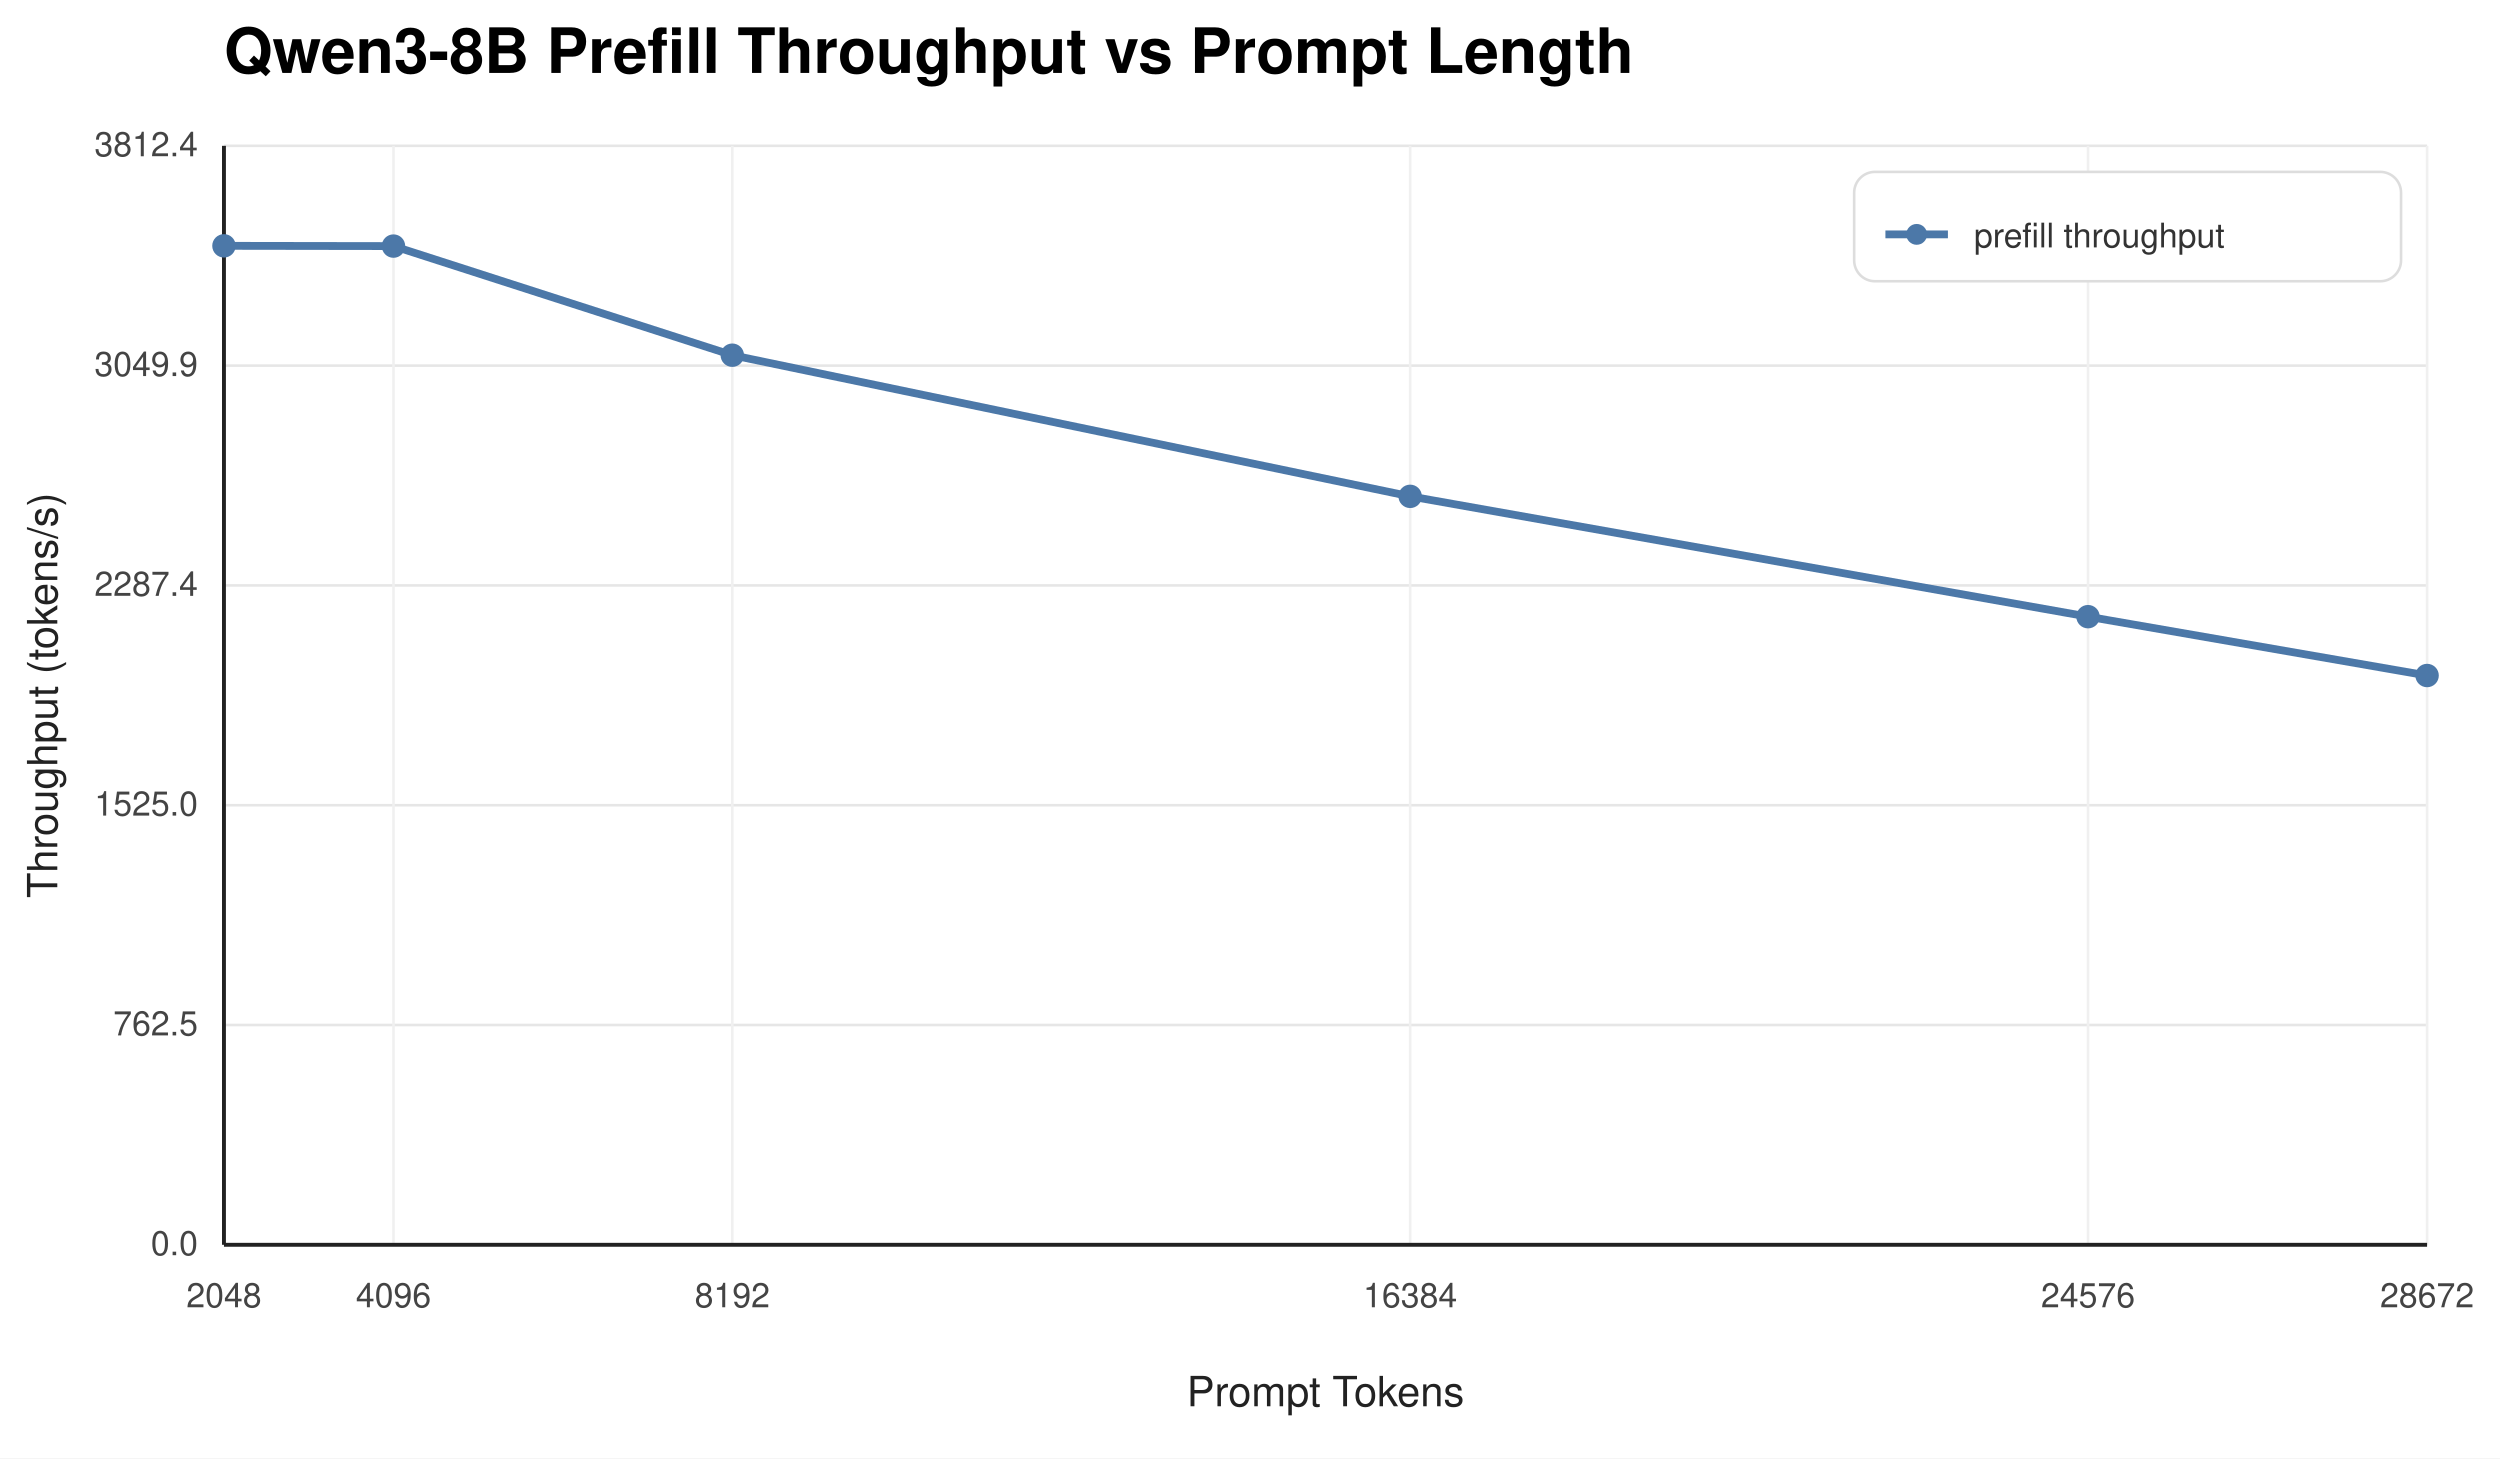
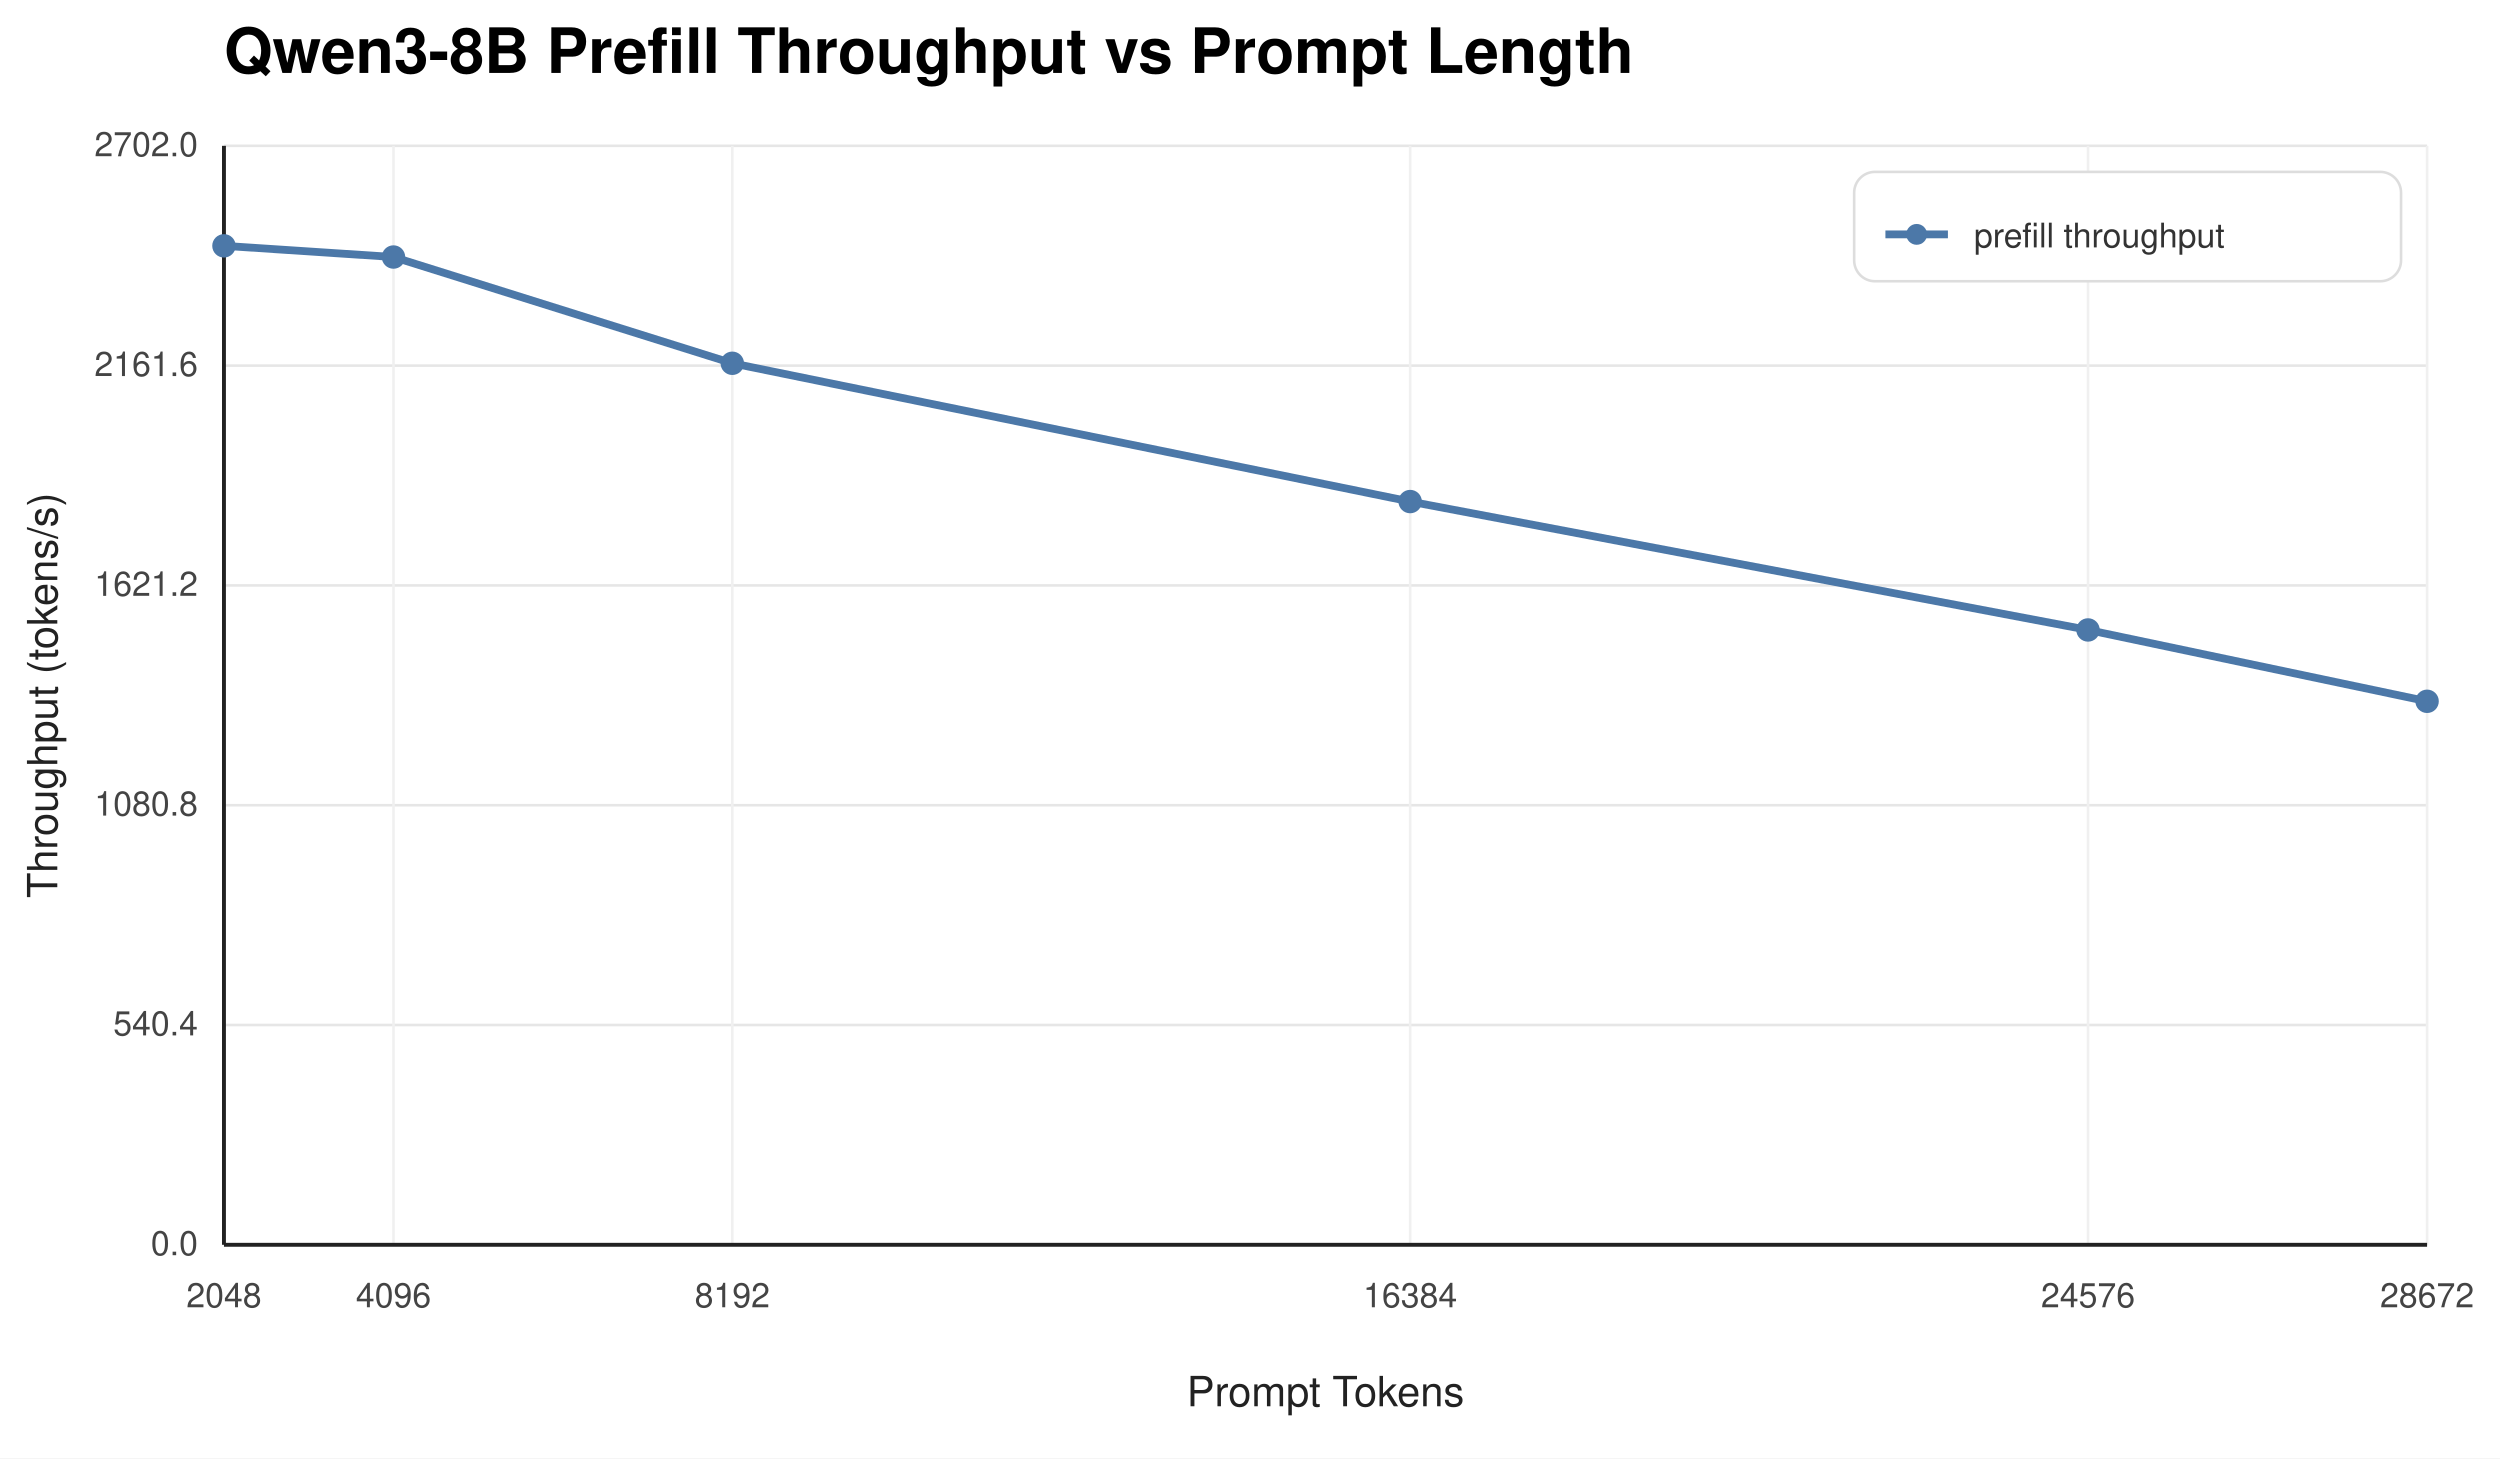
<svg xmlns="http://www.w3.org/2000/svg" width="960" height="560" viewBox="0 0 960 560">
  <rect width="960" height="560" fill="white" />
  <text x="86" y="28" font-size="24" font-family="Helvetica, Arial, sans-serif" font-weight="700">Qwen3-8B Prefill Throughput vs Prompt Length</text>
  <line x1="86" y1="478.0" x2="932" y2="478.0" stroke="#e6e6e6" stroke-width="1" />
  <text x="76" y="482.0" text-anchor="end" font-size="13" fill="#444" font-family="Helvetica, Arial, sans-serif">0.0</text>
  <line x1="86" y1="393.6" x2="932" y2="393.6" stroke="#e6e6e6" stroke-width="1" />
-   <text x="76" y="397.6" text-anchor="end" font-size="13" fill="#444" font-family="Helvetica, Arial, sans-serif">762.5</text>
+   <text x="76" y="397.6" text-anchor="end" font-size="13" fill="#444" font-family="Helvetica, Arial, sans-serif">540.4</text>
  <line x1="86" y1="309.2" x2="932" y2="309.2" stroke="#e6e6e6" stroke-width="1" />
-   <text x="76" y="313.2" text-anchor="end" font-size="13" fill="#444" font-family="Helvetica, Arial, sans-serif">1525.0</text>
+   <text x="76" y="313.2" text-anchor="end" font-size="13" fill="#444" font-family="Helvetica, Arial, sans-serif">1080.8</text>
  <line x1="86" y1="224.8" x2="932" y2="224.8" stroke="#e6e6e6" stroke-width="1" />
-   <text x="76" y="228.8" text-anchor="end" font-size="13" fill="#444" font-family="Helvetica, Arial, sans-serif">2287.4</text>
+   <text x="76" y="228.8" text-anchor="end" font-size="13" fill="#444" font-family="Helvetica, Arial, sans-serif">1621.2</text>
  <line x1="86" y1="140.4" x2="932" y2="140.4" stroke="#e6e6e6" stroke-width="1" />
-   <text x="76" y="144.4" text-anchor="end" font-size="13" fill="#444" font-family="Helvetica, Arial, sans-serif">3049.9</text>
+   <text x="76" y="144.4" text-anchor="end" font-size="13" fill="#444" font-family="Helvetica, Arial, sans-serif">2161.6</text>
  <line x1="86" y1="56.0" x2="932" y2="56.0" stroke="#e6e6e6" stroke-width="1" />
-   <text x="76" y="60.0" text-anchor="end" font-size="13" fill="#444" font-family="Helvetica, Arial, sans-serif">3812.4</text>
+   <text x="76" y="60.0" text-anchor="end" font-size="13" fill="#444" font-family="Helvetica, Arial, sans-serif">2702.0</text>
  <line x1="86.0" y1="56" x2="86.0" y2="478" stroke="#f0f0f0" stroke-width="1" />
  <text x="86.0" y="502" text-anchor="middle" font-size="13" fill="#444" font-family="Helvetica, Arial, sans-serif">2048</text>
  <line x1="151.1" y1="56" x2="151.1" y2="478" stroke="#f0f0f0" stroke-width="1" />
  <text x="151.1" y="502" text-anchor="middle" font-size="13" fill="#444" font-family="Helvetica, Arial, sans-serif">4096</text>
  <line x1="281.2" y1="56" x2="281.2" y2="478" stroke="#f0f0f0" stroke-width="1" />
  <text x="281.2" y="502" text-anchor="middle" font-size="13" fill="#444" font-family="Helvetica, Arial, sans-serif">8192</text>
  <line x1="541.5" y1="56" x2="541.5" y2="478" stroke="#f0f0f0" stroke-width="1" />
  <text x="541.5" y="502" text-anchor="middle" font-size="13" fill="#444" font-family="Helvetica, Arial, sans-serif">16384</text>
  <line x1="801.8" y1="56" x2="801.8" y2="478" stroke="#f0f0f0" stroke-width="1" />
  <text x="801.8" y="502" text-anchor="middle" font-size="13" fill="#444" font-family="Helvetica, Arial, sans-serif">24576</text>
  <line x1="932.0" y1="56" x2="932.0" y2="478" stroke="#f0f0f0" stroke-width="1" />
  <text x="932.0" y="502" text-anchor="middle" font-size="13" fill="#444" font-family="Helvetica, Arial, sans-serif">28672</text>
  <line x1="86" y1="478" x2="932" y2="478" stroke="#222" stroke-width="1.5" />
  <line x1="86" y1="56" x2="86" y2="478" stroke="#222" stroke-width="1.5" />
-   <path d="M 86.0 94.4 L 151.1 94.5 L 281.2 136.4 L 541.5 190.6 L 801.8 236.8 L 932.0 259.4" fill="none" stroke="#4C78A8" stroke-width="3" stroke-linejoin="round" stroke-linecap="round" />
+   <path d="M 86.0 94.4 L 151.1 98.7 L 281.2 139.5 L 541.5 192.6 L 801.8 241.9 L 932.0 269.3" fill="none" stroke="#4C78A8" stroke-width="3" stroke-linejoin="round" stroke-linecap="round" />
  <circle cx="86.0" cy="94.4" r="4.5" fill="#4C78A8" />
-   <circle cx="151.1" cy="94.5" r="4.5" fill="#4C78A8" />
-   <circle cx="281.2" cy="136.4" r="4.5" fill="#4C78A8" />
-   <circle cx="541.5" cy="190.6" r="4.5" fill="#4C78A8" />
-   <circle cx="801.8" cy="236.8" r="4.5" fill="#4C78A8" />
-   <circle cx="932.0" cy="259.4" r="4.5" fill="#4C78A8" />
+   <circle cx="151.1" cy="98.7" r="4.5" fill="#4C78A8" />
+   <circle cx="281.2" cy="139.5" r="4.5" fill="#4C78A8" />
+   <circle cx="541.5" cy="192.6" r="4.5" fill="#4C78A8" />
+   <circle cx="801.8" cy="241.9" r="4.5" fill="#4C78A8" />
+   <circle cx="932.0" cy="269.3" r="4.5" fill="#4C78A8" />
  <rect x="712" y="66" width="210" height="42" rx="8" fill="#ffffff" stroke="#dddddd" />
  <line x1="724" y1="90" x2="748" y2="90" stroke="#4C78A8" stroke-width="3" />
  <circle cx="736" cy="90" r="4" fill="#4C78A8" />
  <text x="758" y="95" font-size="13" fill="#333" font-family="Helvetica, Arial, sans-serif">prefill throughput</text>
  <text x="509.0" y="540" text-anchor="middle" font-size="16" fill="#222" font-family="Helvetica, Arial, sans-serif">Prompt Tokens</text>
  <text x="22" y="267.0" text-anchor="middle" font-size="16" fill="#222" font-family="Helvetica, Arial, sans-serif" transform="rotate(-90 22,267.0)">Throughput (tokens/s)</text>
</svg>
